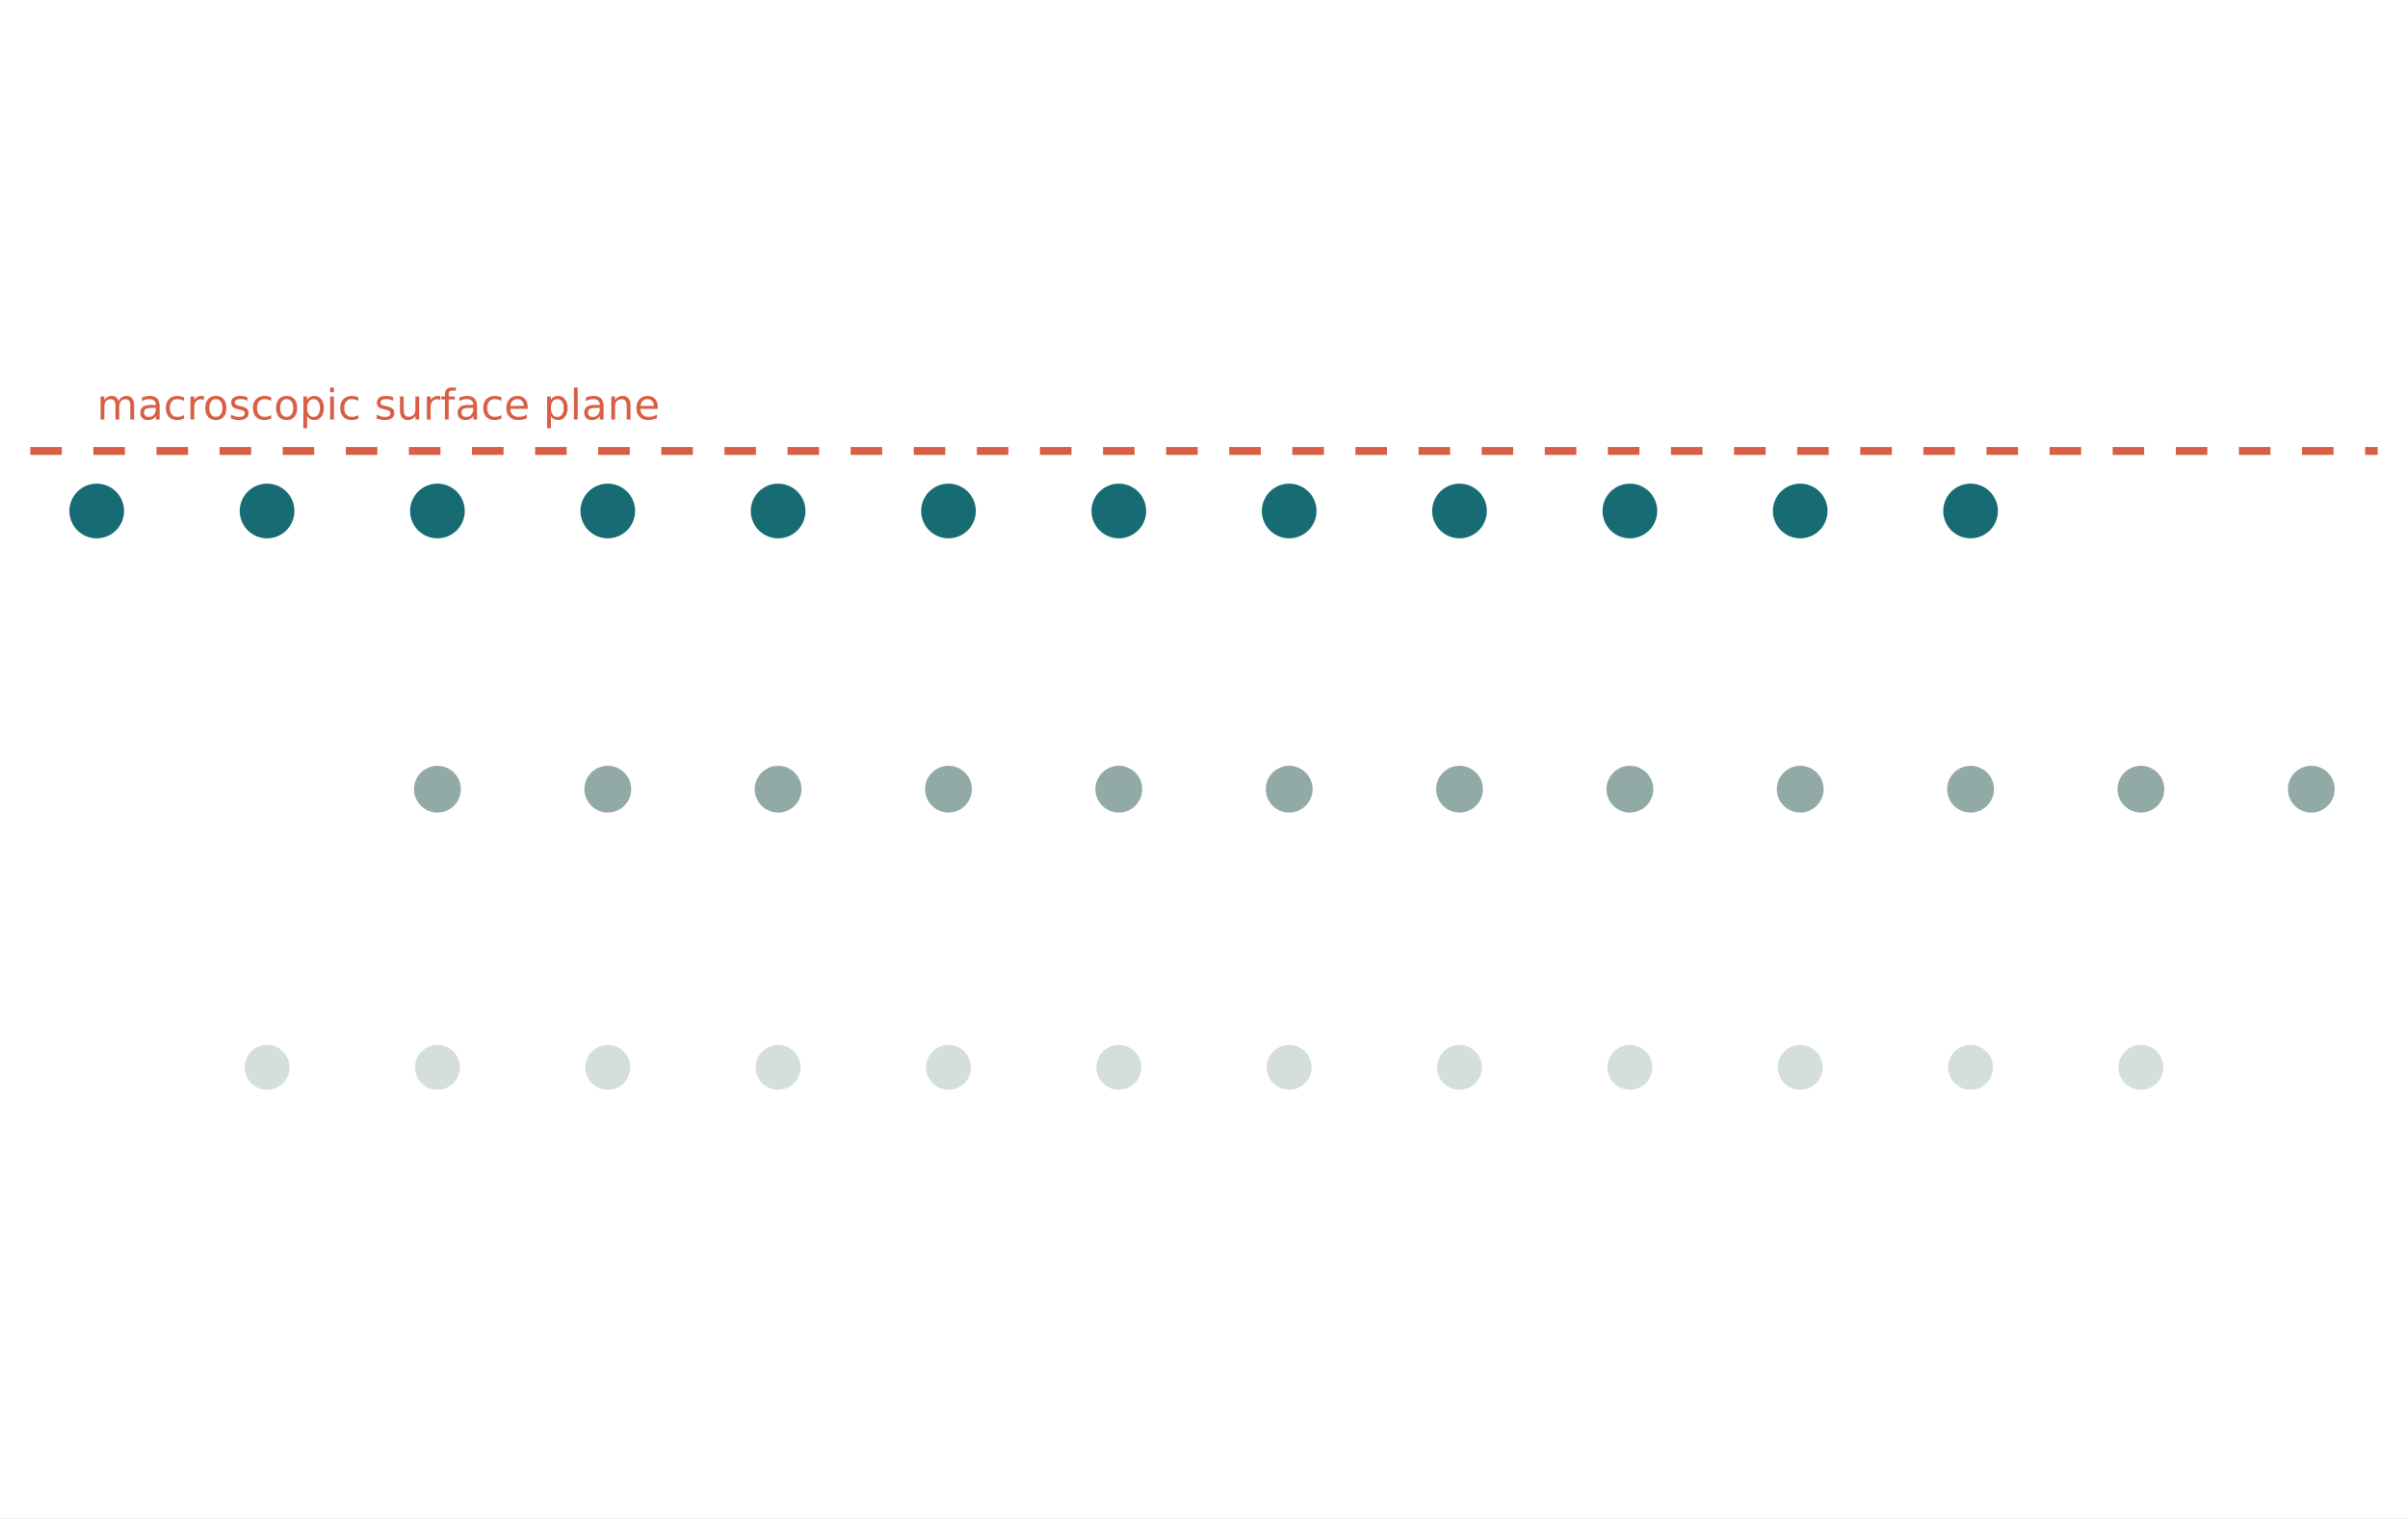
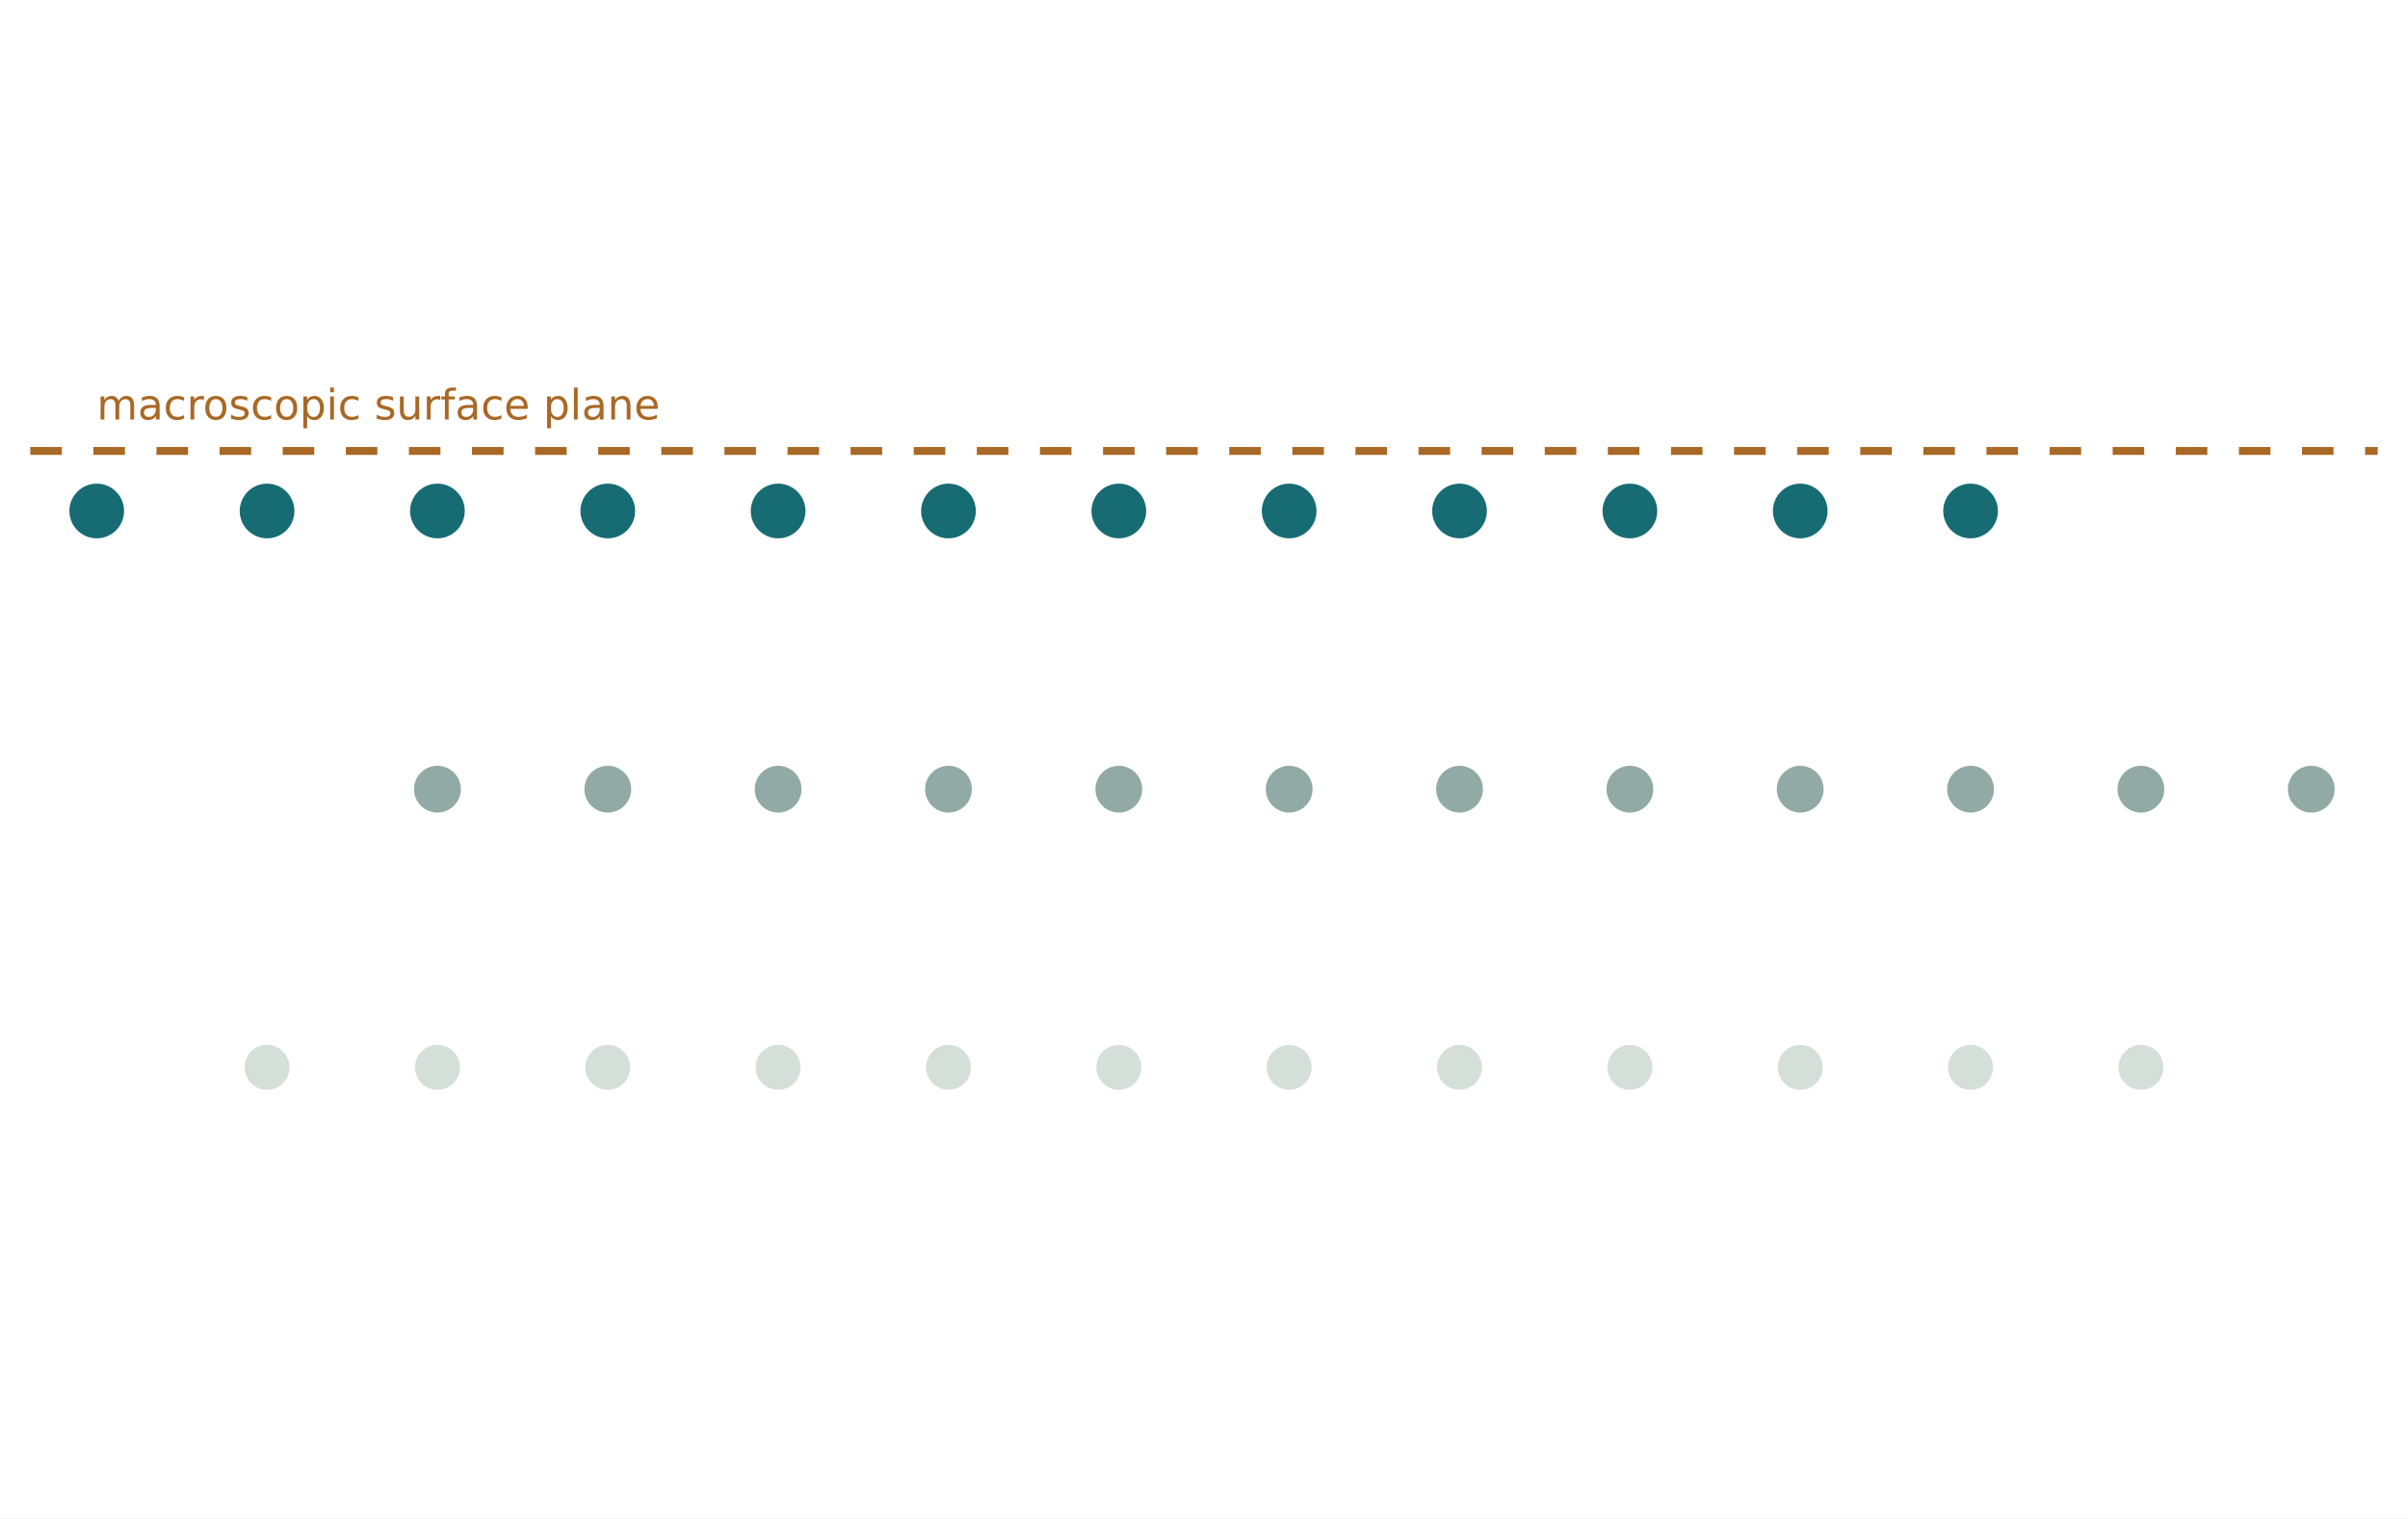
<svg xmlns="http://www.w3.org/2000/svg" xmlns:xlink="http://www.w3.org/1999/xlink" width="457.92pt" height="288.72pt" viewBox="0 0 457.92 288.72" version="1.1">
  <defs>
    <style type="text/css">*{stroke-linejoin: round; stroke-linecap: butt}</style>
  </defs>
  <g id="figure_1">
    <g id="patch_1">
      <path d="M 0 288.72 L 457.92 288.72 L 457.92 0 L 0 0 z " style="fill: #ffffff" />
    </g>
    <g id="axes_1">
      <g id="line2d_1">
-         <path d="M 5.76 85.749 L 452.16 85.749 " clip-path="url(#p948fd671a4)" style="fill: none; stroke-dasharray: 6,6; stroke-dashoffset: 0; stroke: #d85f45; stroke-width: 1.5" />
+         <path d="M 5.76 85.749 L 452.16 85.749 " clip-path="url(#p948fd671a4)" style="fill: none; stroke-dasharray: 6,6; stroke-dashoffset: 0; stroke: #a96824; stroke-width: 1.5" />
      </g>
      <g id="text_1">
-         <text style="font-size: 8px; font-family: 'DejaVu Sans'; text-anchor: start; fill: #d85f45" x="18.394" y="79.77" transform="rotate(-0 18.39396 79.77022)">macroscopic surface plane</text>
+         <text style="font-size: 8px; font-family: 'DejaVu Sans'; text-anchor: start; fill: #a96824" x="18.394" y="79.77" transform="rotate(-0 18.39396 79.77022)">macroscopic surface plane</text>
      </g>
      <g id="PathCollection_1">
        <defs>
          <path id="mc2a5256831" d="M 0 4.77 C 1.265 4.77 2.478 4.267 3.373 3.373 C 4.267 2.478 4.77 1.265 4.77 0 C 4.77 -1.265 4.267 -2.478 3.373 -3.373 C 2.478 -4.267 1.265 -4.77 0 -4.77 C -1.265 -4.77 -2.478 -4.267 -3.373 -3.373 C -4.267 -2.478 -4.77 -1.265 -4.77 0 C -4.77 1.265 -4.267 2.478 -3.373 3.373 C -2.478 4.267 -1.265 4.77 0 4.77 z " style="stroke: #ffffff" />
        </defs>
        <g clip-path="url(#p948fd671a4)">
          <use xlink:href="#mc2a5256831" x="147.973" y="202.971" style="fill: #d4dfda; stroke: #ffffff" />
        </g>
      </g>
      <g id="PathCollection_2">
        <g clip-path="url(#p948fd671a4)">
          <use xlink:href="#mc2a5256831" x="115.578" y="202.971" style="fill: #d4dfda; stroke: #ffffff" />
        </g>
      </g>
      <g id="PathCollection_3">
        <g clip-path="url(#p948fd671a4)">
          <use xlink:href="#mc2a5256831" x="83.184" y="202.971" style="fill: #d4dfda; stroke: #ffffff" />
        </g>
      </g>
      <g id="PathCollection_4">
        <g clip-path="url(#p948fd671a4)">
          <use xlink:href="#mc2a5256831" x="50.789" y="202.971" style="fill: #d4dfda; stroke: #ffffff" />
        </g>
      </g>
      <g id="PathCollection_5">
        <defs>
          <path id="m2b01c09186" d="M 0 4.95 C 1.313 4.95 2.572 4.428 3.5 3.5 C 4.428 2.572 4.95 1.313 4.95 0 C 4.95 -1.313 4.428 -2.572 3.5 -3.5 C 2.572 -4.428 1.313 -4.95 0 -4.95 C -1.313 -4.95 -2.572 -4.428 -3.5 -3.5 C -4.428 -2.572 -4.95 -1.313 -4.95 0 C -4.95 1.313 -4.428 2.572 -3.5 3.5 C -2.572 4.428 -1.313 4.95 0 4.95 z " style="stroke: #ffffff" />
        </defs>
        <g clip-path="url(#p948fd671a4)">
          <use xlink:href="#m2b01c09186" x="83.184" y="150.071" style="fill: #91aaa6; stroke: #ffffff" />
        </g>
      </g>
      <g id="PathCollection_6">
        <g clip-path="url(#p948fd671a4)">
          <use xlink:href="#m2b01c09186" x="115.578" y="150.071" style="fill: #91aaa6; stroke: #ffffff" />
        </g>
      </g>
      <g id="PathCollection_7">
        <g clip-path="url(#p948fd671a4)">
          <use xlink:href="#m2b01c09186" x="147.973" y="150.071" style="fill: #91aaa6; stroke: #ffffff" />
        </g>
      </g>
      <g id="PathCollection_8">
        <g clip-path="url(#p948fd671a4)">
          <use xlink:href="#m2b01c09186" x="180.368" y="150.071" style="fill: #91aaa6; stroke: #ffffff" />
        </g>
      </g>
      <g id="PathCollection_9">
        <defs>
          <path id="mde119c5b81" d="M 0 5.701 C 1.512 5.701 2.962 5.1 4.031 4.031 C 5.1 2.962 5.701 1.512 5.701 0 C 5.701 -1.512 5.1 -2.962 4.031 -4.031 C 2.962 -5.1 1.512 -5.701 0 -5.701 C -1.512 -5.701 -2.962 -5.1 -4.031 -4.031 C -5.1 -2.962 -5.701 -1.512 -5.701 0 C -5.701 1.512 -5.1 2.962 -4.031 4.031 C -2.962 5.1 -1.512 5.701 0 5.701 z " style="stroke: #ffffff" />
        </defs>
        <g clip-path="url(#p948fd671a4)">
          <use xlink:href="#mde119c5b81" x="18.394" y="97.17" style="fill: #176b72; stroke: #ffffff" />
        </g>
      </g>
      <g id="PathCollection_10">
        <g clip-path="url(#p948fd671a4)">
          <use xlink:href="#mde119c5b81" x="50.789" y="97.17" style="fill: #176b72; stroke: #ffffff" />
        </g>
      </g>
      <g id="PathCollection_11">
        <g clip-path="url(#p948fd671a4)">
          <use xlink:href="#mde119c5b81" x="83.184" y="97.17" style="fill: #176b72; stroke: #ffffff" />
        </g>
      </g>
      <g id="PathCollection_12">
        <g clip-path="url(#p948fd671a4)">
          <use xlink:href="#mde119c5b81" x="115.578" y="97.17" style="fill: #176b72; stroke: #ffffff" />
        </g>
      </g>
      <g id="PathCollection_13">
        <g clip-path="url(#p948fd671a4)">
          <use xlink:href="#mc2a5256831" x="277.552" y="202.971" style="fill: #d4dfda; stroke: #ffffff" />
        </g>
      </g>
      <g id="PathCollection_14">
        <g clip-path="url(#p948fd671a4)">
          <use xlink:href="#mc2a5256831" x="245.157" y="202.971" style="fill: #d4dfda; stroke: #ffffff" />
        </g>
      </g>
      <g id="PathCollection_15">
        <g clip-path="url(#p948fd671a4)">
          <use xlink:href="#mc2a5256831" x="212.763" y="202.971" style="fill: #d4dfda; stroke: #ffffff" />
        </g>
      </g>
      <g id="PathCollection_16">
        <g clip-path="url(#p948fd671a4)">
          <use xlink:href="#mc2a5256831" x="180.368" y="202.971" style="fill: #d4dfda; stroke: #ffffff" />
        </g>
      </g>
      <g id="PathCollection_17">
        <g clip-path="url(#p948fd671a4)">
          <use xlink:href="#m2b01c09186" x="212.763" y="150.071" style="fill: #91aaa6; stroke: #ffffff" />
        </g>
      </g>
      <g id="PathCollection_18">
        <g clip-path="url(#p948fd671a4)">
          <use xlink:href="#m2b01c09186" x="245.157" y="150.071" style="fill: #91aaa6; stroke: #ffffff" />
        </g>
      </g>
      <g id="PathCollection_19">
        <g clip-path="url(#p948fd671a4)">
          <use xlink:href="#m2b01c09186" x="277.552" y="150.071" style="fill: #91aaa6; stroke: #ffffff" />
        </g>
      </g>
      <g id="PathCollection_20">
        <g clip-path="url(#p948fd671a4)">
          <use xlink:href="#m2b01c09186" x="309.947" y="150.071" style="fill: #91aaa6; stroke: #ffffff" />
        </g>
      </g>
      <g id="PathCollection_21">
        <g clip-path="url(#p948fd671a4)">
          <use xlink:href="#mde119c5b81" x="147.973" y="97.17" style="fill: #176b72; stroke: #ffffff" />
        </g>
      </g>
      <g id="PathCollection_22">
        <g clip-path="url(#p948fd671a4)">
          <use xlink:href="#mde119c5b81" x="180.368" y="97.17" style="fill: #176b72; stroke: #ffffff" />
        </g>
      </g>
      <g id="PathCollection_23">
        <g clip-path="url(#p948fd671a4)">
          <use xlink:href="#mde119c5b81" x="212.763" y="97.17" style="fill: #176b72; stroke: #ffffff" />
        </g>
      </g>
      <g id="PathCollection_24">
        <g clip-path="url(#p948fd671a4)">
          <use xlink:href="#mde119c5b81" x="245.157" y="97.17" style="fill: #176b72; stroke: #ffffff" />
        </g>
      </g>
      <g id="PathCollection_25">
        <g clip-path="url(#p948fd671a4)">
          <use xlink:href="#mc2a5256831" x="407.131" y="202.971" style="fill: #d4dfda; stroke: #ffffff" />
        </g>
      </g>
      <g id="PathCollection_26">
        <g clip-path="url(#p948fd671a4)">
          <use xlink:href="#mc2a5256831" x="374.736" y="202.971" style="fill: #d4dfda; stroke: #ffffff" />
        </g>
      </g>
      <g id="PathCollection_27">
        <g clip-path="url(#p948fd671a4)">
          <use xlink:href="#mc2a5256831" x="342.342" y="202.971" style="fill: #d4dfda; stroke: #ffffff" />
        </g>
      </g>
      <g id="PathCollection_28">
        <g clip-path="url(#p948fd671a4)">
          <use xlink:href="#mc2a5256831" x="309.947" y="202.971" style="fill: #d4dfda; stroke: #ffffff" />
        </g>
      </g>
      <g id="PathCollection_29">
        <g clip-path="url(#p948fd671a4)">
          <use xlink:href="#m2b01c09186" x="342.342" y="150.071" style="fill: #91aaa6; stroke: #ffffff" />
        </g>
      </g>
      <g id="PathCollection_30">
        <g clip-path="url(#p948fd671a4)">
          <use xlink:href="#m2b01c09186" x="374.736" y="150.071" style="fill: #91aaa6; stroke: #ffffff" />
        </g>
      </g>
      <g id="PathCollection_31">
        <g clip-path="url(#p948fd671a4)">
          <use xlink:href="#m2b01c09186" x="407.131" y="150.071" style="fill: #91aaa6; stroke: #ffffff" />
        </g>
      </g>
      <g id="PathCollection_32">
        <g clip-path="url(#p948fd671a4)">
          <use xlink:href="#m2b01c09186" x="439.526" y="150.071" style="fill: #91aaa6; stroke: #ffffff" />
        </g>
      </g>
      <g id="PathCollection_33">
        <g clip-path="url(#p948fd671a4)">
          <use xlink:href="#mde119c5b81" x="277.552" y="97.17" style="fill: #176b72; stroke: #ffffff" />
        </g>
      </g>
      <g id="PathCollection_34">
        <g clip-path="url(#p948fd671a4)">
          <use xlink:href="#mde119c5b81" x="309.947" y="97.17" style="fill: #176b72; stroke: #ffffff" />
        </g>
      </g>
      <g id="PathCollection_35">
        <g clip-path="url(#p948fd671a4)">
          <use xlink:href="#mde119c5b81" x="342.342" y="97.17" style="fill: #176b72; stroke: #ffffff" />
        </g>
      </g>
      <g id="PathCollection_36">
        <g clip-path="url(#p948fd671a4)">
          <use xlink:href="#mde119c5b81" x="374.736" y="97.17" style="fill: #176b72; stroke: #ffffff" />
        </g>
      </g>
    </g>
  </g>
  <defs>
    <clipPath id="p948fd671a4">
      <rect x="5.76" y="5.76" width="446.4" height="277.2" />
    </clipPath>
  </defs>
</svg>
